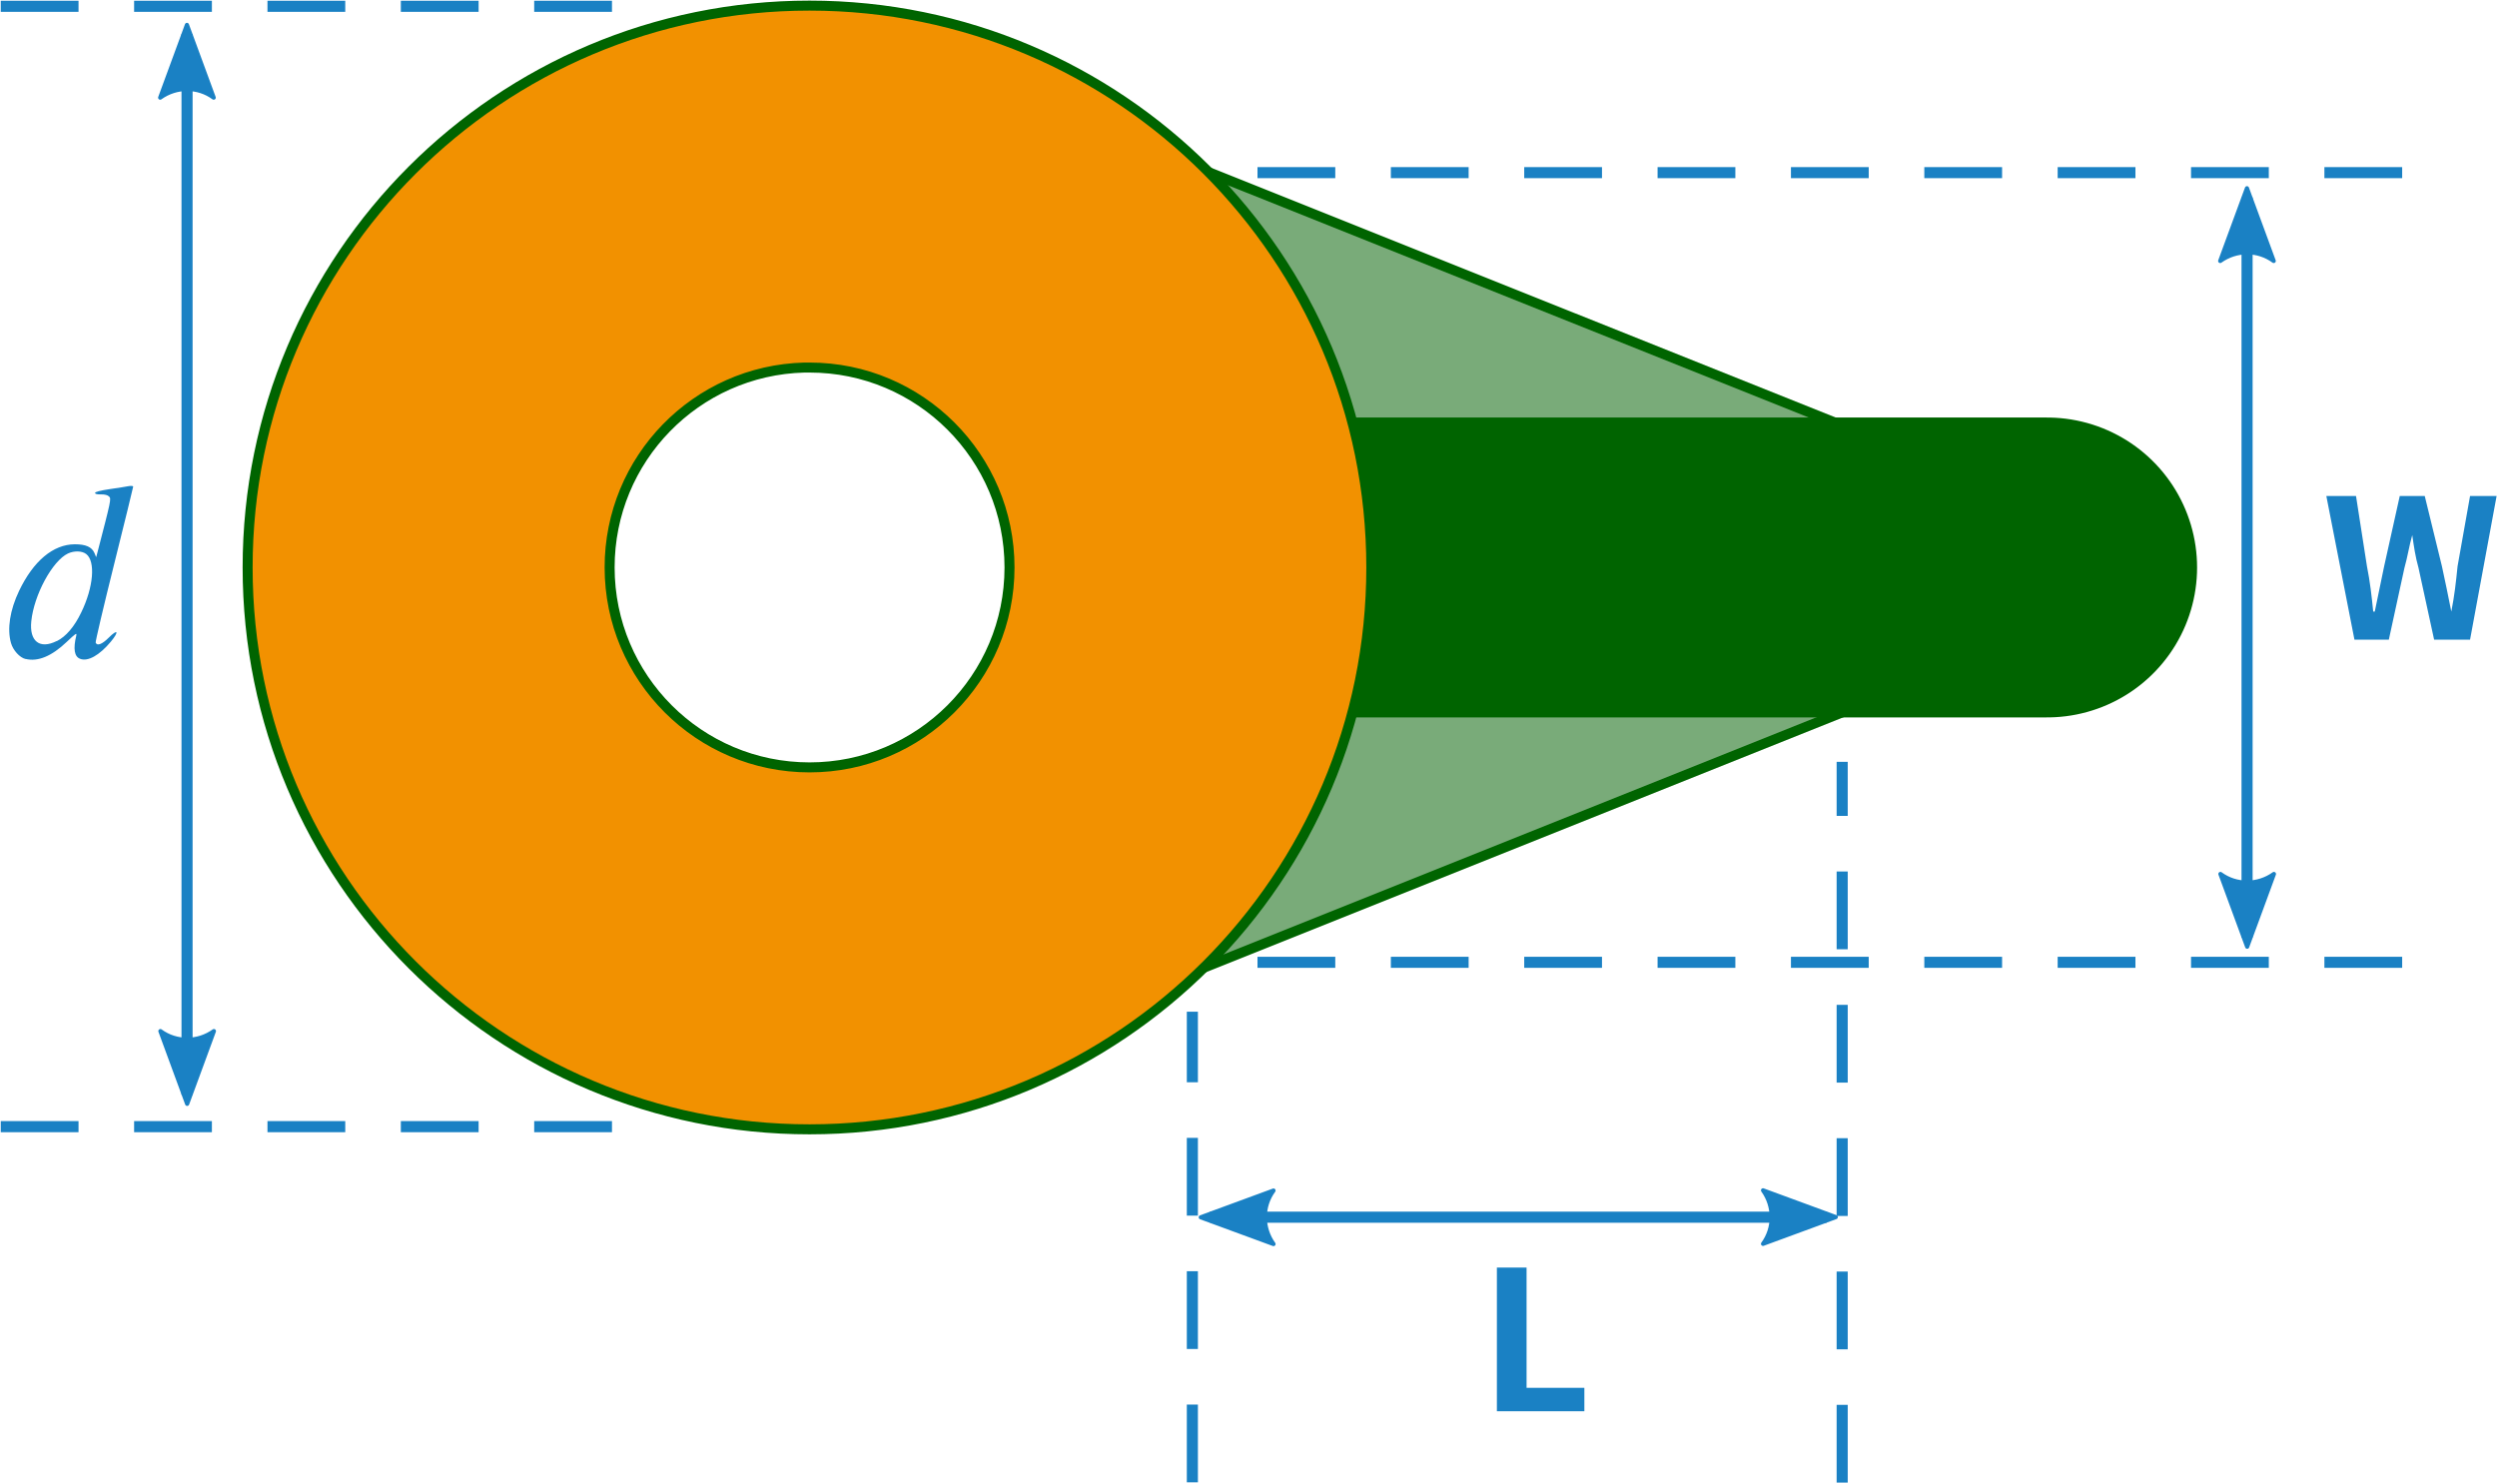
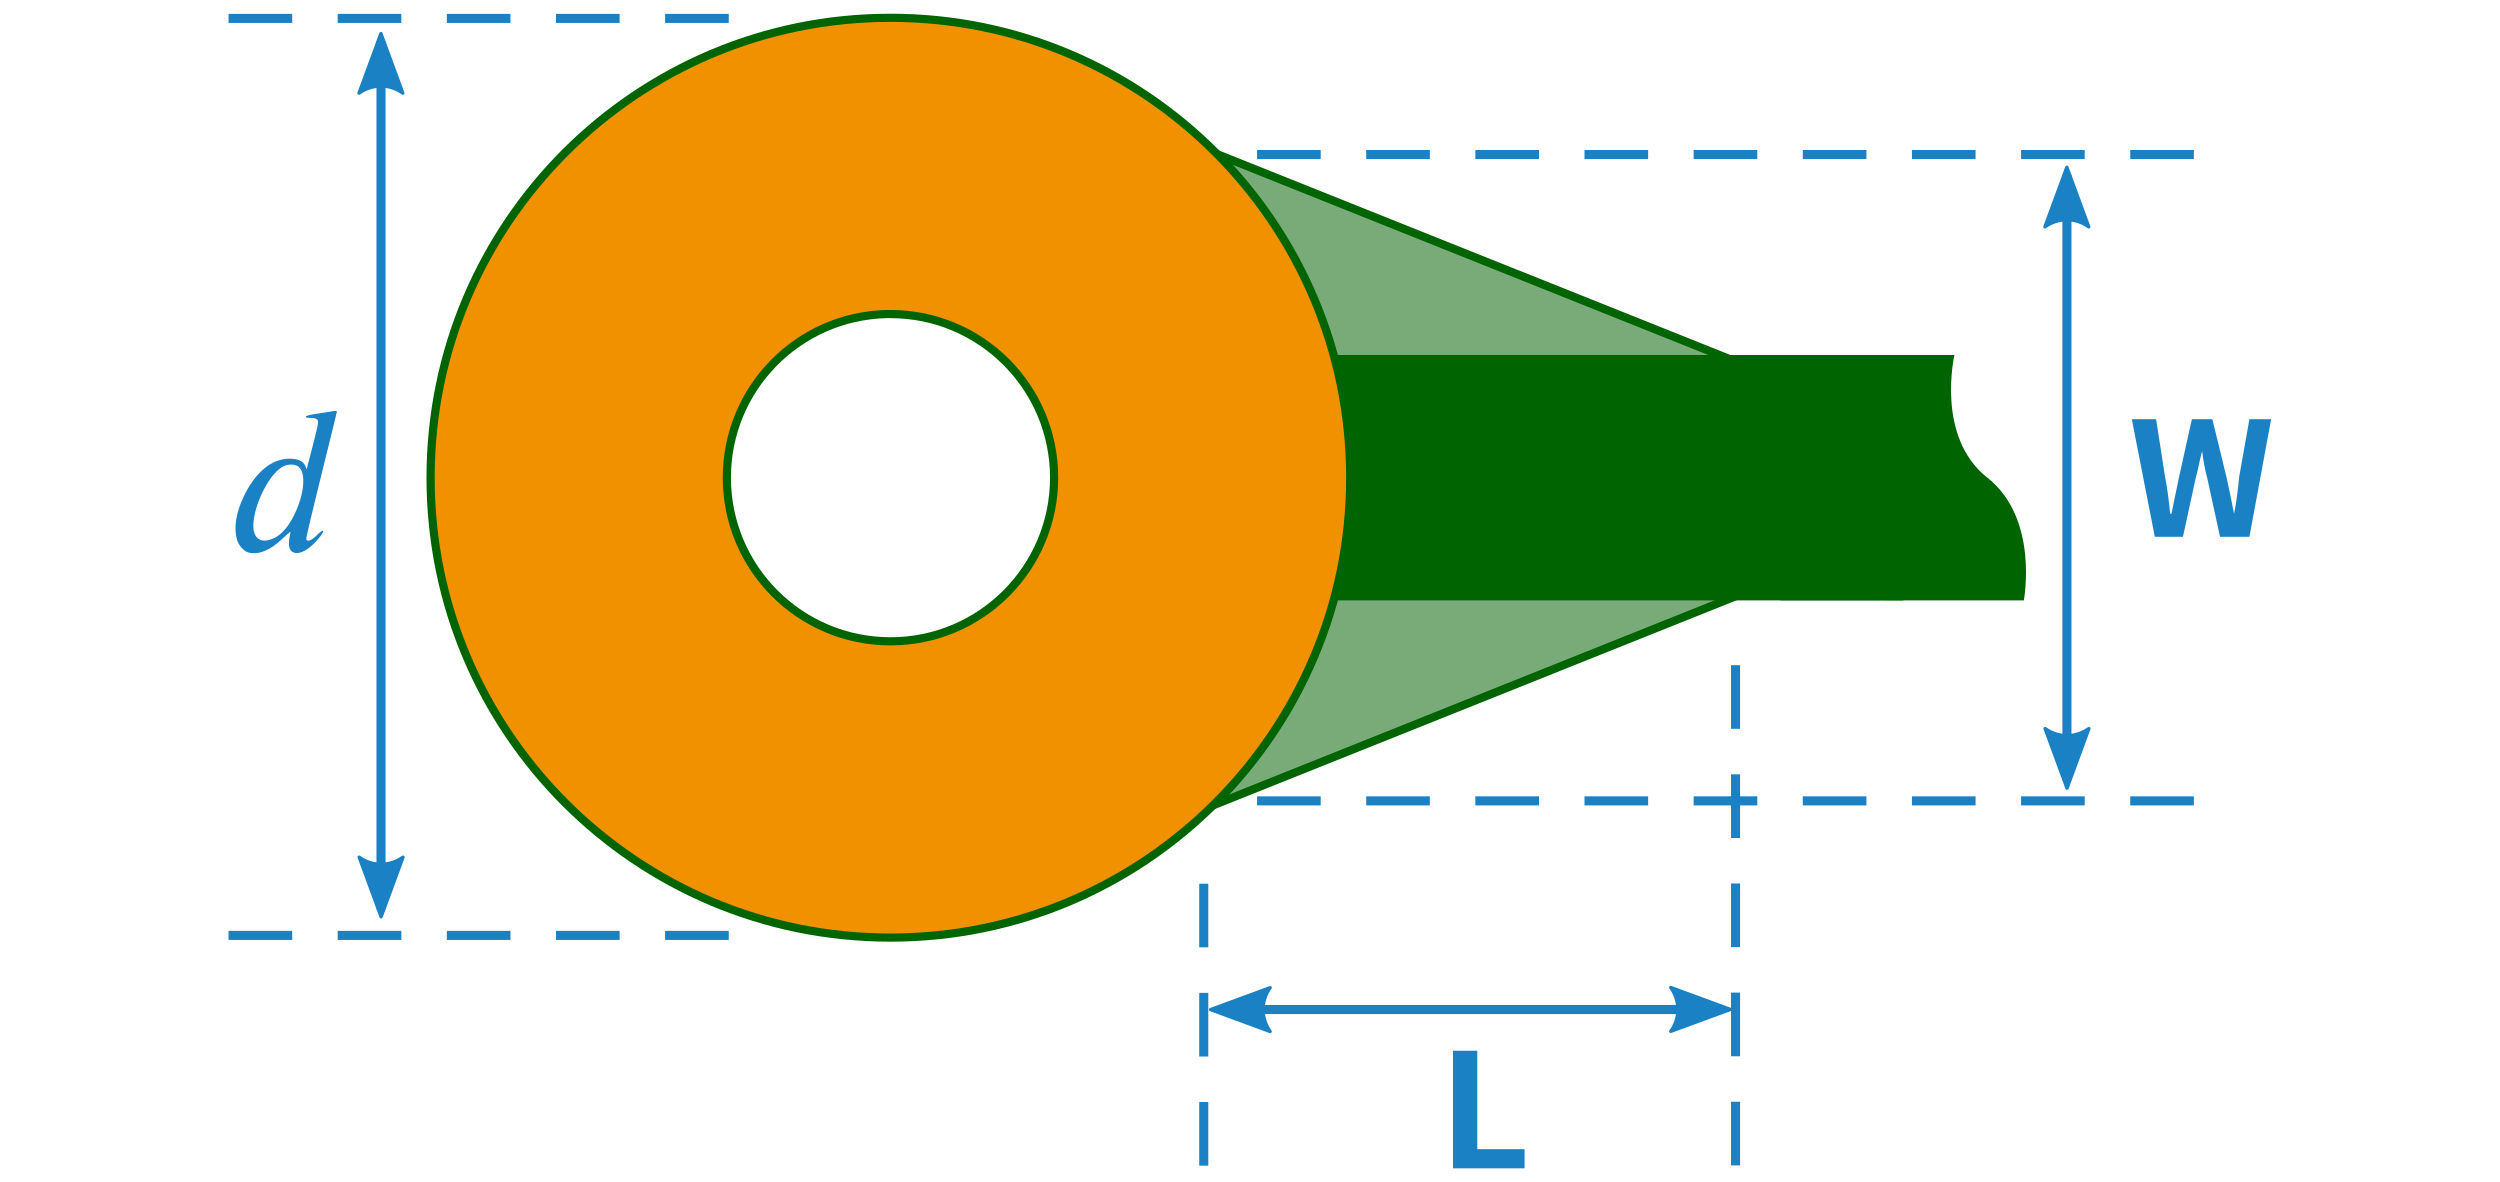
- <svg xmlns="http://www.w3.org/2000/svg" id="Слой_1" data-name="Слой 1" viewBox="0 0 24.977 14.839" version="1.1" width="224.793" height="133.555">
+ <svg xmlns="http://www.w3.org/2000/svg" id="Слой_1" data-name="Слой 1" viewBox="0 0 30.556 14.444" version="1.1" width="275" height="130">
  <defs id="defs159429">
    <marker style="overflow:visible" id="marker2044" refX="0" refY="0" orient="auto">
      <path transform="scale(-0.6)" d="M 8.719,4.034 -2.207,0.016 8.719,-4.002 c -1.745,2.372 -1.735,5.617 -6e-7,8.035 z" style="fill:#1a81c4;fill-opacity:1;fill-rule:evenodd;stroke:#1a81c4;stroke-width:0.625;stroke-linejoin:round;stroke-opacity:1" id="path2042" />
    </marker>
    <marker style="overflow:visible" id="marker2034" refX="0" refY="0" orient="auto">
      <path transform="scale(0.6)" d="M 8.719,4.034 -2.207,0.016 8.719,-4.002 c -1.745,2.372 -1.735,5.617 -6e-7,8.035 z" style="fill:#1a81c4;fill-opacity:1;fill-rule:evenodd;stroke:#1a81c4;stroke-width:0.625;stroke-linejoin:round;stroke-opacity:1" id="path2032" />
    </marker>
    <marker style="overflow:visible" id="marker1869" refX="0" refY="0" orient="auto">
      <path transform="scale(-0.6)" d="M 8.719,4.034 -2.207,0.016 8.719,-4.002 c -1.745,2.372 -1.735,5.617 -6e-7,8.035 z" style="fill:#1a81c4;fill-opacity:1;fill-rule:evenodd;stroke:#1a81c4;stroke-width:0.625;stroke-linejoin:round;stroke-opacity:1" id="path1867" />
    </marker>
    <marker style="overflow:visible" id="marker1859" refX="0" refY="0" orient="auto">
      <path transform="scale(0.6)" d="M 8.719,4.034 -2.207,0.016 8.719,-4.002 c -1.745,2.372 -1.735,5.617 -6e-7,8.035 z" style="fill:#1a81c4;fill-opacity:1;fill-rule:evenodd;stroke:#1a81c4;stroke-width:0.625;stroke-linejoin:round;stroke-opacity:1" id="path1857" />
    </marker>
    <style id="style159427">.cls-1{fill:#1a81c4;}</style>
    <marker style="overflow:visible" id="marker1675" refX="0" refY="0" orient="auto">
      <path transform="scale(0.6)" d="M 8.719,4.034 -2.207,0.016 8.719,-4.002 c -1.745,2.372 -1.735,5.617 -6e-7,8.035 z" style="fill:#1a81c4;fill-opacity:1;fill-rule:evenodd;stroke:#1a81c4;stroke-width:0.625;stroke-linejoin:round;stroke-opacity:1" id="path1673" />
    </marker>
    <marker style="overflow:visible" id="marker2029" refX="0" refY="0" orient="auto">
      <path transform="scale(-0.6)" d="M 8.719,4.034 -2.207,0.016 8.719,-4.002 c -1.745,2.372 -1.735,5.617 -6e-7,8.035 z" style="fill:#1a81c4;fill-opacity:1;fill-rule:evenodd;stroke:#1a81c4;stroke-width:0.625;stroke-linejoin:round;stroke-opacity:1" id="path2027" />
    </marker>
+     <marker markerWidth="1" markerHeight="1" refX="12.5" refY="12.5" orient="auto" id="marker53625" viewBox="0 0 25 25" preserveAspectRatio="xMidYMid">
+       <path style="fill:#006400;fill-opacity:1;stroke:none;stroke-width:0.1;stroke-linecap:square;stroke-linejoin:round;stroke-miterlimit:4;stroke-dasharray:none;stroke-opacity:1;paint-order:fill markers stroke" d="m 24.777,25 c 0,0 1.587,-8.333 -3.713,-12.5 C 15.764,8.333 17.71,0 17.71,0 H 15.943 C 8.043,0 0,0.005 0,0.005 V 24.99 Z" id="path49179-6" />
+     </marker>
  </defs>
  <g id="g2832" transform="translate(1.476977,-5.823104)">
-     <path style="opacity:1;fill:#79ab79;fill-opacity:1;stroke:#006400;stroke-width:0.1;stroke-linecap:square;stroke-linejoin:round;stroke-miterlimit:4;stroke-dasharray:none;stroke-dashoffset:0;stroke-opacity:1;paint-order:fill markers stroke" d="m 10,7.3 8.106,3.242 v 1.945 L 10,15.73 Z" id="path1037" />
-     <path style="fill:none;fill-opacity:1;stroke:#006400;stroke-width:3;stroke-linecap:round;stroke-linejoin:round;stroke-miterlimit:4;stroke-dasharray:none;stroke-opacity:1;paint-order:fill markers stroke" d="m 12,11.5 h 7" id="path1389" />
-     <path id="circle1364-5-3" style="fill:#f29100;fill-opacity:1;stroke:#006400;stroke-width:0.1;stroke-linecap:square;stroke-linejoin:round;stroke-miterlimit:4;stroke-dasharray:none;stroke-dashoffset:0;stroke-opacity:1;paint-order:fill markers stroke" d="M 6.621,5.879 A 5.62,5.62 0 0 0 1,11.5 5.62,5.62 0 0 0 6.621,17.121 5.62,5.62 0 0 0 12.24,11.5 5.62,5.62 0 0 0 6.621,5.879 Z M 6.57,9.5 a 2,2 0 0 1 0.051,0 2,2 0 0 1 2,2 2,2 0 0 1 -2,2 2,2 0 0 1 -2,-2 2,2 0 0 1 1.949,-2 z" />
-     <path style="fill:#1a81c4;fill-opacity:1;stroke-width:0.013" d="m -1.221,12.416 c -0.059,-0.014 -0.125,-0.087 -0.146,-0.16 -0.04,-0.141 -0.011,-0.329 0.081,-0.522 0.143,-0.299 0.341,-0.465 0.557,-0.466 0.11,-3.26e-4 0.171,0.027 0.197,0.088 l 0.017,0.041 0.014,-0.052 c 0.135,-0.52 0.138,-0.532 0.115,-0.555 -0.014,-0.014 -0.042,-0.022 -0.081,-0.021 -0.038,6.42e-4 -0.059,-0.004 -0.059,-0.015 0,-0.01 0.053,-0.024 0.148,-0.038 0.081,-0.012 0.167,-0.025 0.19,-0.03 0.025,-0.004 0.043,-0.002 0.043,0.006 0,0.007 -0.086,0.357 -0.191,0.778 -0.105,0.421 -0.188,0.773 -0.184,0.782 0.014,0.036 0.065,0.016 0.13,-0.049 0.092,-0.092 0.107,-0.064 0.022,0.039 -0.114,0.137 -0.23,0.202 -0.307,0.172 -0.059,-0.022 -0.071,-0.1 -0.039,-0.233 0.007,-0.031 -0.006,-0.021 -0.096,0.064 -0.15,0.143 -0.288,0.2 -0.411,0.17 z m 0.312,-0.179 c 0.092,-0.046 0.176,-0.144 0.245,-0.288 0.122,-0.251 0.144,-0.509 0.05,-0.583 -0.042,-0.033 -0.12,-0.035 -0.183,-0.006 -0.156,0.074 -0.34,0.414 -0.367,0.678 -0.021,0.201 0.085,0.283 0.254,0.198 z" id="path3658" />
-     <path style="fill:none;fill-opacity:1;stroke:#1a81c4;stroke-width:0.111;stroke-linecap:square;stroke-linejoin:round;stroke-miterlimit:4;stroke-dasharray:none;stroke-dashoffset:0;marker-start:url(#marker1675);marker-end:url(#marker2029);paint-order:fill markers stroke" d="m 0.394,6.219 v 10.5" id="path1043" />
-     <path style="fill:none;fill-opacity:1;stroke:#1a81c4;stroke-width:0.111;stroke-linecap:square;stroke-linejoin:round;stroke-miterlimit:4;stroke-dasharray:0.667,0.667;stroke-dashoffset:0;paint-order:fill markers stroke" d="M -1.414,5.886 H 5.186" id="path1878" />
-     <text xml:space="preserve" style="font-style:normal;font-variant:normal;font-weight:normal;font-stretch:normal;font-size:1.942px;line-height:1.25;font-family:'Noto Sans Mono CJK SC';-inkscape-font-specification:'Noto Sans Mono CJK SC';letter-spacing:0px;word-spacing:0px;fill:#1a81c4;fill-opacity:1;stroke:none;stroke-width:0.121" x="13.323" y="19.939" id="text3524">
-       <tspan id="tspan3522" x="13.323" y="19.939" style="font-style:normal;font-variant:normal;font-weight:bold;font-stretch:normal;font-size:1.942px;font-family:'Noto Sans CJK SC';-inkscape-font-specification:'Noto Sans CJK SC Bold';font-variant-ligatures:normal;font-variant-caps:normal;font-variant-numeric:normal;font-variant-east-asian:normal;fill:#1a81c4;fill-opacity:1;stroke-width:0.121">L</tspan>
-     </text>
-     <text xml:space="preserve" style="font-style:normal;font-variant:normal;font-weight:normal;font-stretch:normal;font-size:1.942px;line-height:1.25;font-family:'Noto Sans Mono CJK SC';-inkscape-font-specification:'Noto Sans Mono CJK SC';letter-spacing:0px;word-spacing:0px;fill:#1a81c4;fill-opacity:1;stroke:none;stroke-width:0.121" x="21.762" y="12.22" id="text3600">
-       <tspan id="tspan3598" x="21.762" y="12.22" style="font-style:normal;font-variant:normal;font-weight:bold;font-stretch:normal;font-size:1.942px;font-family:'Noto Sans CJK SC';-inkscape-font-specification:'Noto Sans CJK SC Bold';font-variant-ligatures:normal;font-variant-caps:normal;font-variant-numeric:normal;font-variant-east-asian:normal;fill:#1a81c4;fill-opacity:1;stroke-width:0.121">W</tspan>
-     </text>
-     <path style="fill:none;fill-opacity:1;stroke:#1a81c4;stroke-width:0.111;stroke-linecap:square;stroke-linejoin:round;stroke-miterlimit:4;stroke-dasharray:0.667,0.667;stroke-dashoffset:0;paint-order:fill markers stroke" d="M -1.414,17.094 H 5.186" id="path1585" />
-     <path style="fill:none;fill-opacity:1;stroke:#1a81c4;stroke-width:0.111;stroke-linecap:square;stroke-linejoin:round;stroke-miterlimit:4;stroke-dasharray:none;stroke-dashoffset:0;marker-start:url(#marker1859);marker-end:url(#marker1869);paint-order:fill markers stroke" d="M 16.739,18 H 10.681" id="path1851" />
-     <path style="fill:none;fill-opacity:1;stroke:#1a81c4;stroke-width:0.111;stroke-linecap:square;stroke-linejoin:round;stroke-miterlimit:4;stroke-dasharray:0.667,0.667;stroke-dashoffset:0;paint-order:fill markers stroke" d="M 16.95,20.6 V 13.5" id="path1853" />
-     <path style="fill:none;fill-opacity:1;stroke:#1a81c4;stroke-width:0.111;stroke-linecap:square;stroke-linejoin:round;stroke-miterlimit:4;stroke-dasharray:0.667,0.667;stroke-dashoffset:0;paint-order:fill markers stroke" d="M 10.45,20.597 V 16" id="path1855" />
-     <path style="fill:none;fill-opacity:1;stroke:#1a81c4;stroke-width:0.111;stroke-linecap:square;stroke-linejoin:round;stroke-miterlimit:4;stroke-dasharray:none;stroke-dashoffset:0;marker-start:url(#marker2034);marker-end:url(#marker2044);paint-order:fill markers stroke" d="M 21,7.853 V 15.147" id="path2025" />
-     <path style="fill:none;fill-opacity:1;stroke:#1a81c4;stroke-width:0.111;stroke-linecap:square;stroke-linejoin:round;stroke-miterlimit:4;stroke-dasharray:0.667,0.667;stroke-dashoffset:0;paint-order:fill markers stroke" d="M 22.496,7.55 H 11" id="path2028" />
-     <path style="fill:none;fill-opacity:1;stroke:#1a81c4;stroke-width:0.111;stroke-linecap:square;stroke-linejoin:round;stroke-miterlimit:4;stroke-dasharray:0.667,0.667;stroke-dashoffset:0;paint-order:fill markers stroke" d="M 22.496,15.45 H 11" id="path2136" />
+     <g id="g2701" transform="translate(2.785817,0.1613578)">
+       <path style="opacity:1;fill:#79ab79;fill-opacity:1;stroke:#006400;stroke-width:0.1;stroke-linecap:square;stroke-linejoin:round;stroke-miterlimit:4;stroke-dasharray:none;stroke-dashoffset:0;stroke-opacity:1;paint-order:fill markers stroke" d="m 10,7.3 8.106,3.242 v 1.945 L 10,15.73 Z" id="path1037" />
+       <path style="fill:none;fill-opacity:1;stroke:#006400;stroke-width:3;stroke-linecap:butt;stroke-linejoin:round;stroke-miterlimit:4;stroke-dasharray:none;stroke-opacity:1;marker-end:url(#marker53625);paint-order:fill markers stroke" d="m 12,11.5 h 7" id="path1389" />
+       <path id="circle1364-5-3" style="fill:#f29100;fill-opacity:1;stroke:#006400;stroke-width:0.1;stroke-linecap:square;stroke-linejoin:round;stroke-miterlimit:4;stroke-dasharray:none;stroke-dashoffset:0;stroke-opacity:1;paint-order:fill markers stroke" d="M 6.621,5.879 A 5.62,5.62 0 0 0 1,11.5 5.62,5.62 0 0 0 6.621,17.121 5.62,5.62 0 0 0 12.24,11.5 5.62,5.62 0 0 0 6.621,5.879 Z M 6.57,9.5 a 2,2 0 0 1 0.051,0 2,2 0 0 1 2,2 2,2 0 0 1 -2,2 2,2 0 0 1 -2,-2 2,2 0 0 1 1.949,-2 z" />
+       <path style="fill:#1a81c4;fill-opacity:1;stroke-width:0.013" d="m -1.221,12.416 c -0.059,-0.014 -0.125,-0.087 -0.146,-0.16 -0.04,-0.141 -0.011,-0.329 0.081,-0.522 0.143,-0.299 0.341,-0.465 0.557,-0.466 0.11,-3.26e-4 0.171,0.027 0.197,0.088 l 0.017,0.041 0.014,-0.052 c 0.135,-0.52 0.138,-0.532 0.115,-0.555 -0.014,-0.014 -0.042,-0.022 -0.081,-0.021 -0.038,6.42e-4 -0.059,-0.004 -0.059,-0.015 0,-0.01 0.053,-0.024 0.148,-0.038 0.081,-0.012 0.167,-0.025 0.19,-0.03 0.025,-0.004 0.043,-0.002 0.043,0.006 0,0.007 -0.086,0.357 -0.191,0.778 -0.105,0.421 -0.188,0.773 -0.184,0.782 0.014,0.036 0.065,0.016 0.13,-0.049 0.092,-0.092 0.107,-0.064 0.022,0.039 -0.114,0.137 -0.23,0.202 -0.307,0.172 -0.059,-0.022 -0.071,-0.1 -0.039,-0.233 0.007,-0.031 -0.006,-0.021 -0.096,0.064 -0.15,0.143 -0.288,0.2 -0.411,0.17 z m 0.312,-0.179 c 0.092,-0.046 0.176,-0.144 0.245,-0.288 0.122,-0.251 0.144,-0.509 0.05,-0.583 -0.042,-0.033 -0.12,-0.035 -0.183,-0.006 -0.156,0.074 -0.34,0.414 -0.367,0.678 -0.021,0.201 0.085,0.283 0.254,0.198 z" id="path3658" />
+       <path style="fill:none;fill-opacity:1;stroke:#1a81c4;stroke-width:0.111;stroke-linecap:square;stroke-linejoin:round;stroke-miterlimit:4;stroke-dasharray:none;stroke-dashoffset:0;marker-start:url(#marker1675);marker-end:url(#marker2029);paint-order:fill markers stroke" d="m 0.394,6.219 v 10.5" id="path1043" />
+       <path style="fill:none;fill-opacity:1;stroke:#1a81c4;stroke-width:0.111;stroke-linecap:square;stroke-linejoin:round;stroke-miterlimit:4;stroke-dasharray:0.667, 0.667;stroke-dashoffset:0;paint-order:fill markers stroke" d="M -1.414,5.886 H 5.186" id="path1878" />
+       <text xml:space="preserve" style="font-style:normal;font-variant:normal;font-weight:normal;font-stretch:normal;font-size:1.942px;line-height:1.25;font-family:'Noto Sans Mono CJK SC';-inkscape-font-specification:'Noto Sans Mono CJK SC';letter-spacing:0px;word-spacing:0px;fill:#1a81c4;fill-opacity:1;stroke:none;stroke-width:0.121" x="13.323" y="19.939" id="text3524">
+         <tspan id="tspan3522" x="13.323" y="19.939" style="font-style:normal;font-variant:normal;font-weight:bold;font-stretch:normal;font-size:1.942px;font-family:'Noto Sans CJK SC';-inkscape-font-specification:'Noto Sans CJK SC Bold';font-variant-ligatures:normal;font-variant-caps:normal;font-variant-numeric:normal;font-variant-east-asian:normal;fill:#1a81c4;fill-opacity:1;stroke-width:0.121">L</tspan>
+       </text>
+       <text xml:space="preserve" style="font-style:normal;font-variant:normal;font-weight:normal;font-stretch:normal;font-size:1.942px;line-height:1.25;font-family:'Noto Sans Mono CJK SC';-inkscape-font-specification:'Noto Sans Mono CJK SC';letter-spacing:0px;word-spacing:0px;fill:#1a81c4;fill-opacity:1;stroke:none;stroke-width:0.121" x="21.762" y="12.22" id="text3600">
+         <tspan id="tspan3598" x="21.762" y="12.22" style="font-style:normal;font-variant:normal;font-weight:bold;font-stretch:normal;font-size:1.942px;font-family:'Noto Sans CJK SC';-inkscape-font-specification:'Noto Sans CJK SC Bold';font-variant-ligatures:normal;font-variant-caps:normal;font-variant-numeric:normal;font-variant-east-asian:normal;fill:#1a81c4;fill-opacity:1;stroke-width:0.121">W</tspan>
+       </text>
+       <path style="fill:none;fill-opacity:1;stroke:#1a81c4;stroke-width:0.111;stroke-linecap:square;stroke-linejoin:round;stroke-miterlimit:4;stroke-dasharray:0.667, 0.667;stroke-dashoffset:0;paint-order:fill markers stroke" d="M -1.414,17.094 H 5.186" id="path1585" />
+       <path style="fill:none;fill-opacity:1;stroke:#1a81c4;stroke-width:0.111;stroke-linecap:square;stroke-linejoin:round;stroke-miterlimit:4;stroke-dasharray:none;stroke-dashoffset:0;marker-start:url(#marker1859);marker-end:url(#marker1869);paint-order:fill markers stroke" d="M 16.739,18 H 10.681" id="path1851" />
+       <path style="fill:none;fill-opacity:1;stroke:#1a81c4;stroke-width:0.111;stroke-linecap:square;stroke-linejoin:round;stroke-miterlimit:4;stroke-dasharray:0.667, 0.667;stroke-dashoffset:0;paint-order:fill markers stroke" d="M 16.95,19.85 V 13.494" id="path1853" />
+       <path style="fill:none;fill-opacity:1;stroke:#1a81c4;stroke-width:0.111;stroke-linecap:square;stroke-linejoin:round;stroke-miterlimit:4;stroke-dasharray:0.667, 0.667;stroke-dashoffset:0;paint-order:fill markers stroke" d="M 10.45,19.853 V 15.991" id="path1855" />
+       <path style="fill:none;fill-opacity:1;stroke:#1a81c4;stroke-width:0.111;stroke-linecap:square;stroke-linejoin:round;stroke-miterlimit:4;stroke-dasharray:none;stroke-dashoffset:0;marker-start:url(#marker2034);marker-end:url(#marker2044);paint-order:fill markers stroke" d="M 21,7.853 V 15.147" id="path2025" />
+       <path style="fill:none;fill-opacity:1;stroke:#1a81c4;stroke-width:0.111;stroke-linecap:square;stroke-linejoin:round;stroke-miterlimit:4;stroke-dasharray:0.667, 0.667;stroke-dashoffset:0;paint-order:fill markers stroke" d="M 22.496,7.55 H 11" id="path2028" />
+       <path style="fill:none;fill-opacity:1;stroke:#1a81c4;stroke-width:0.111;stroke-linecap:square;stroke-linejoin:round;stroke-miterlimit:4;stroke-dasharray:0.667, 0.667;stroke-dashoffset:0;paint-order:fill markers stroke" d="M 22.496,15.45 H 11" id="path2136" />
+     </g>
  </g>
</svg>
